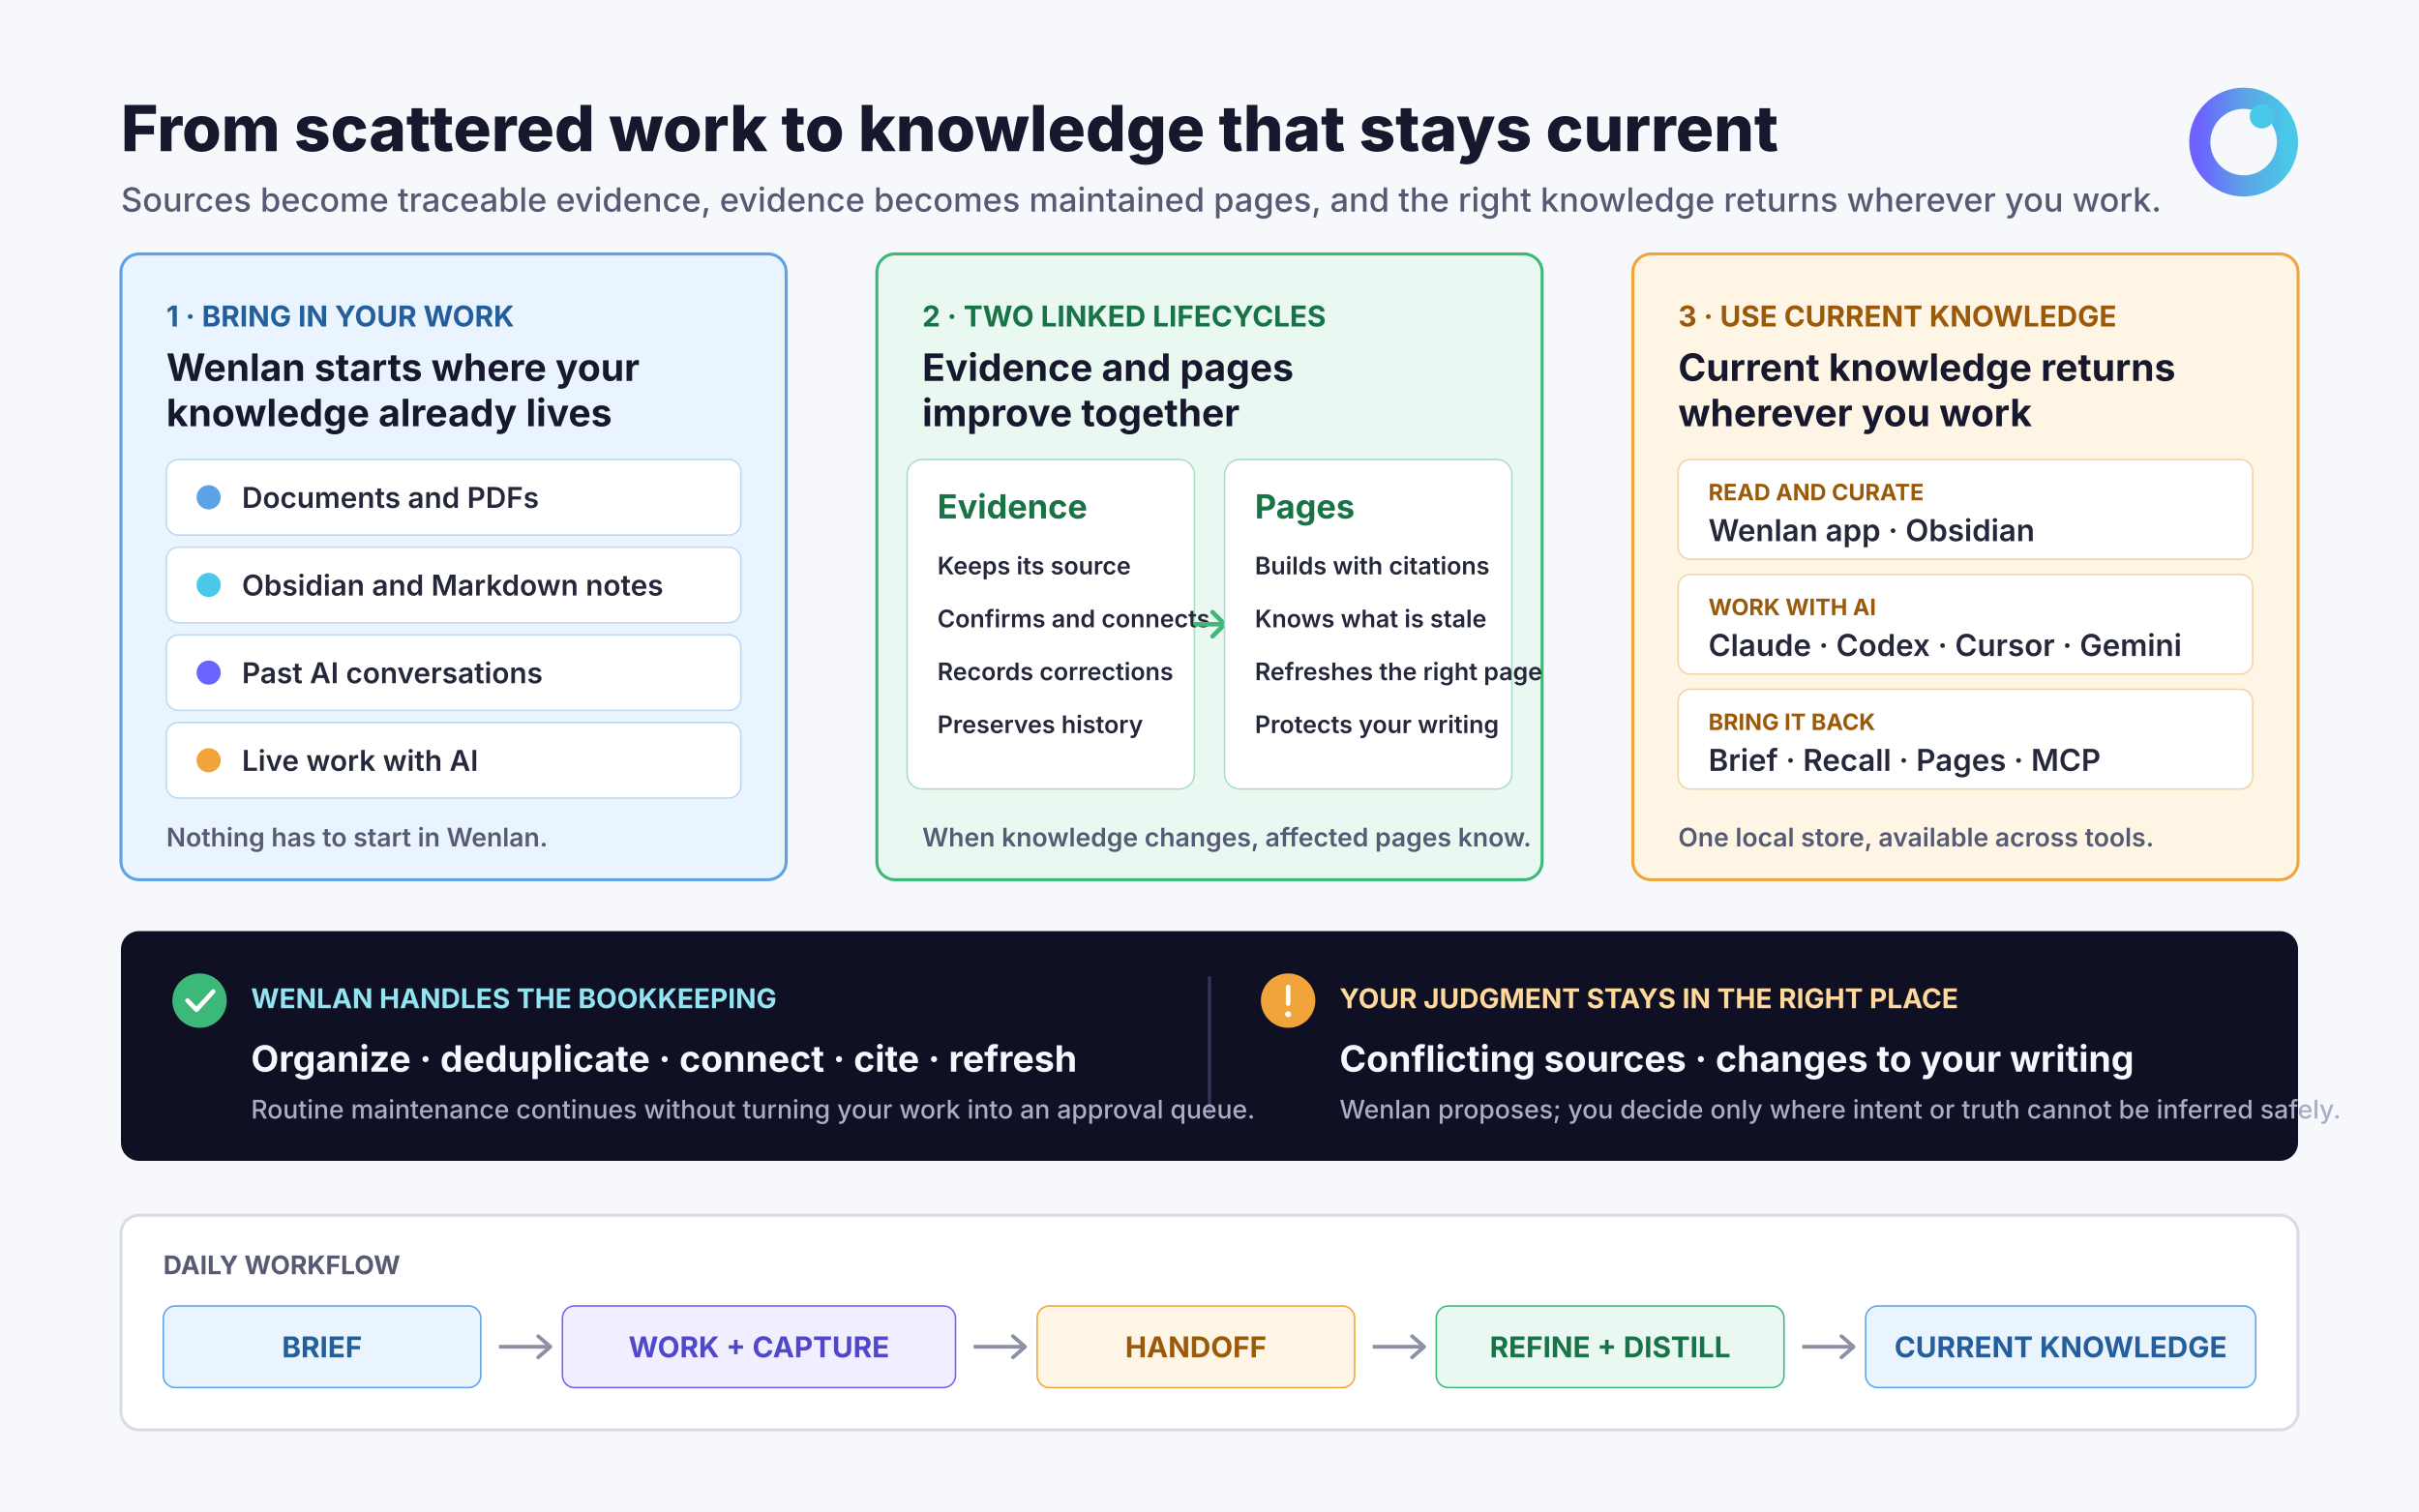
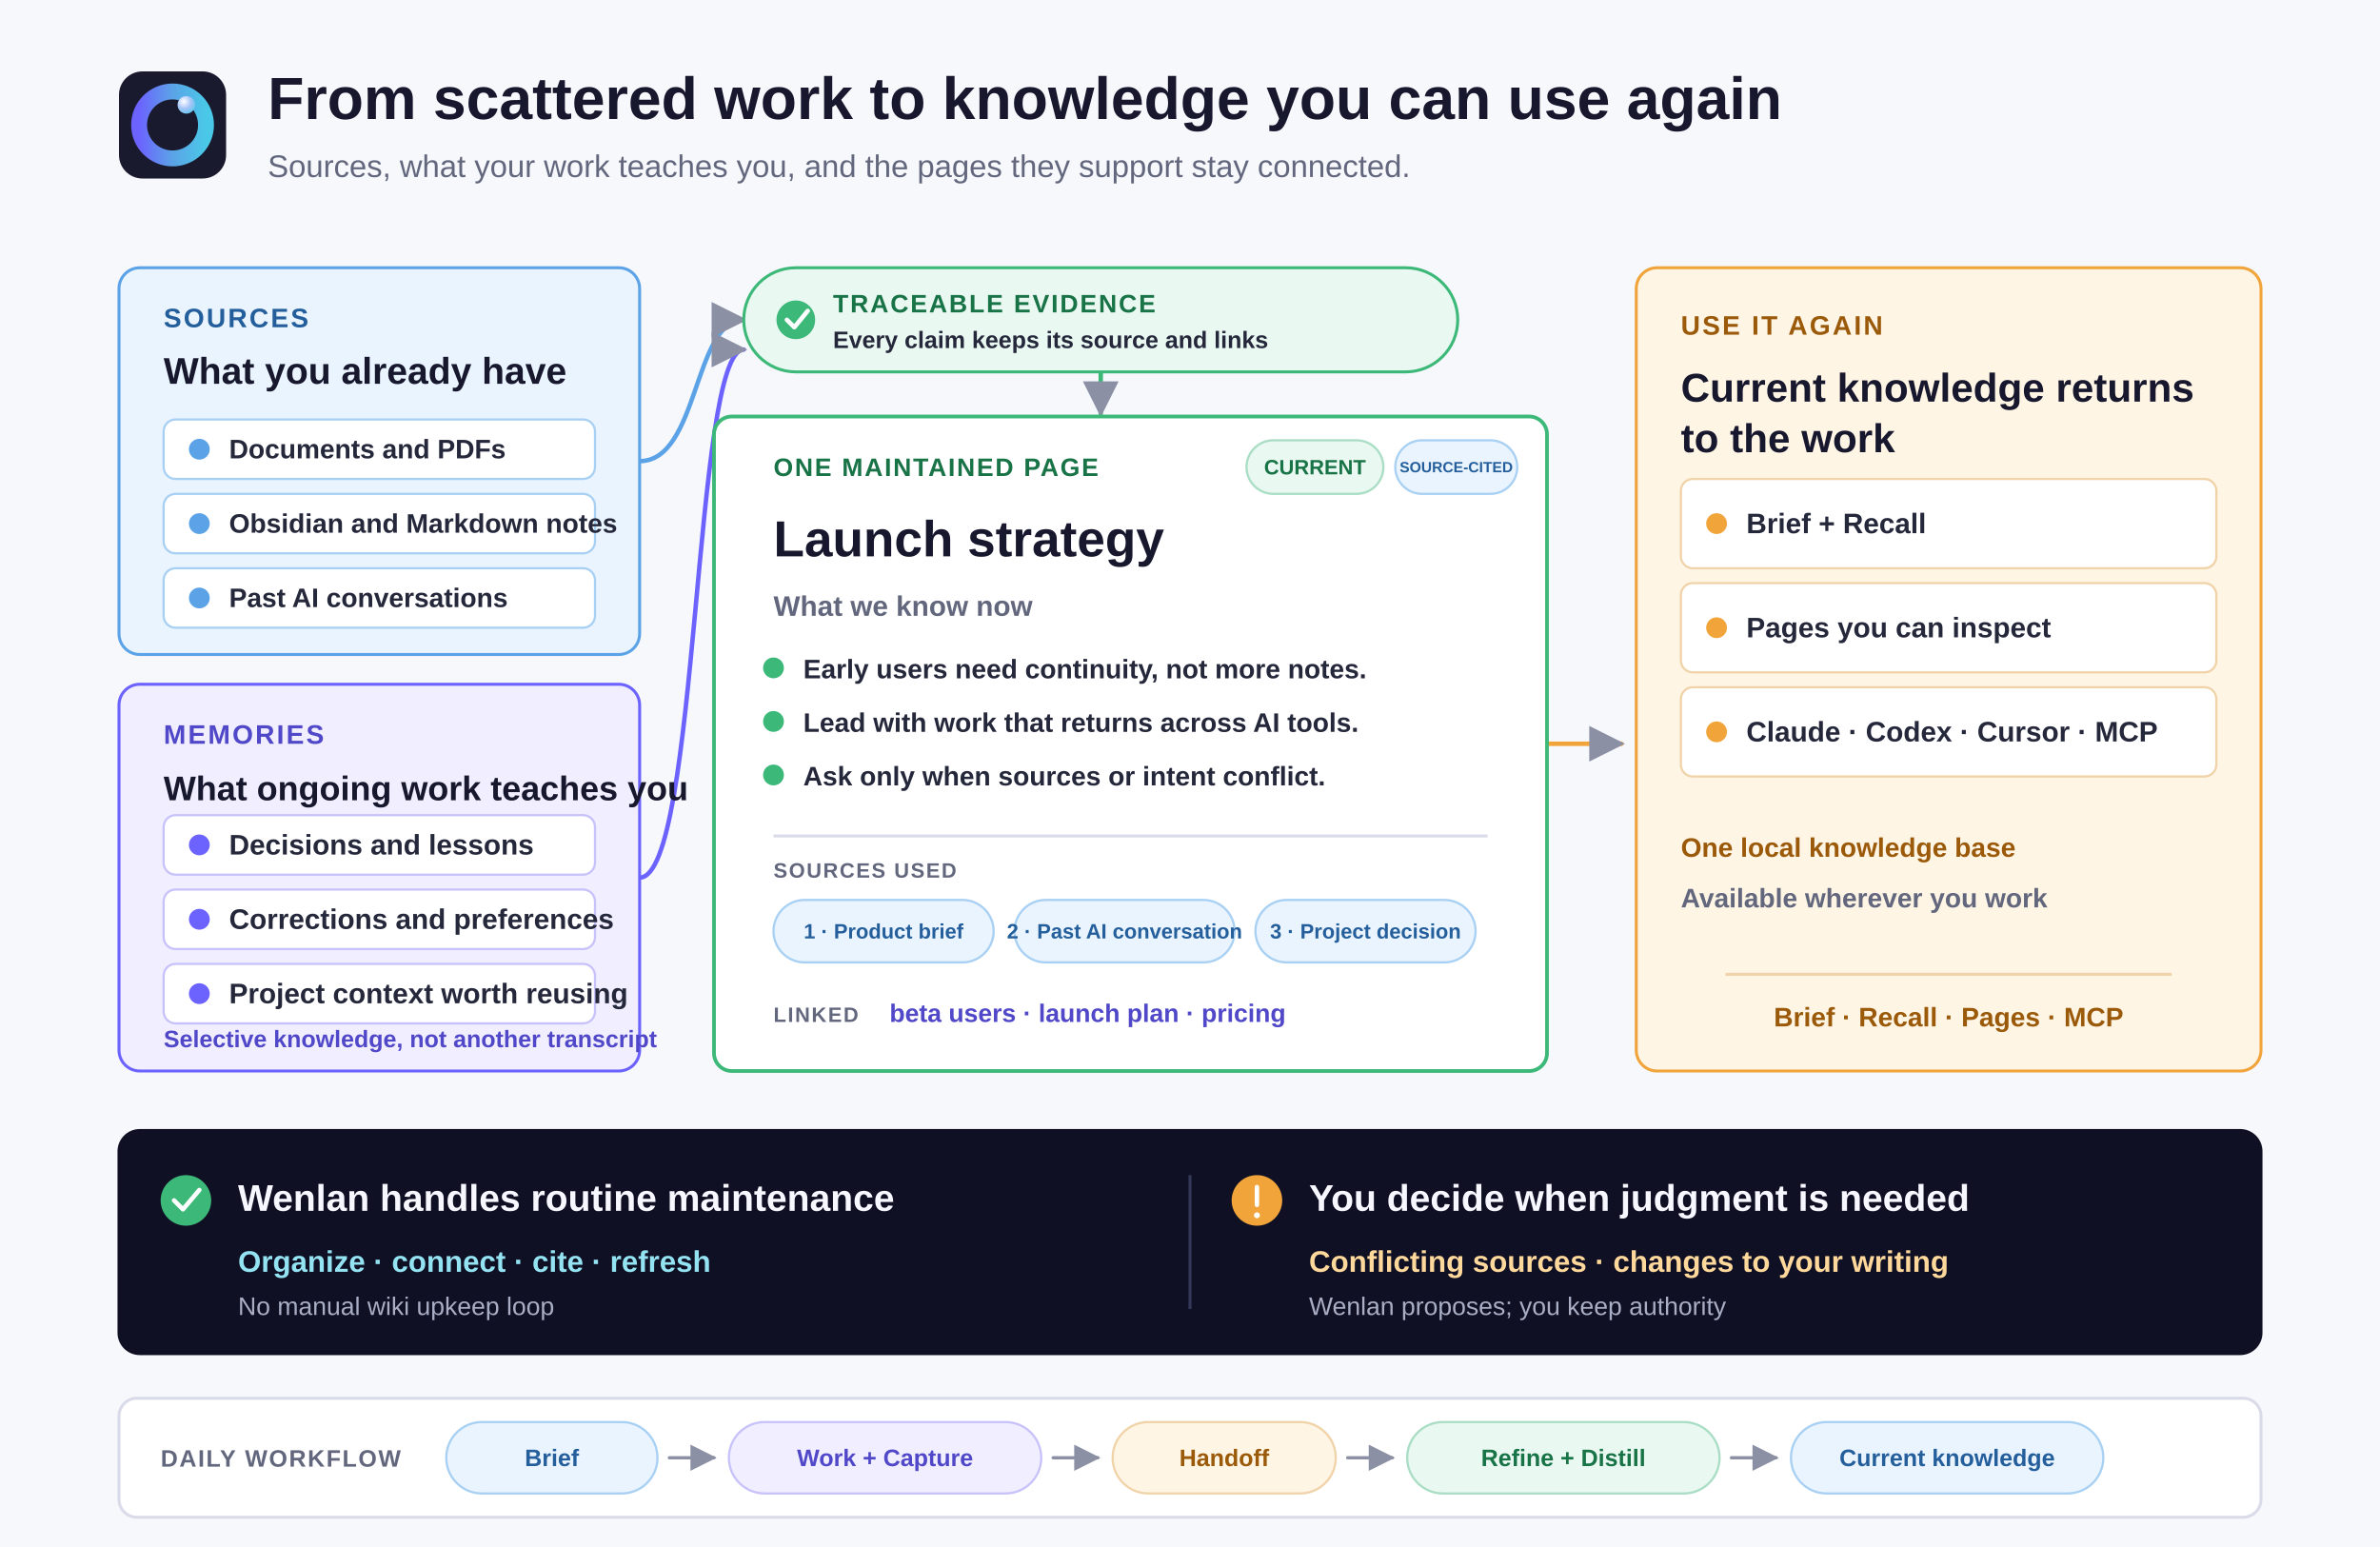
- <svg xmlns="http://www.w3.org/2000/svg" width="1600" height="1000" viewBox="0 0 1600 1000" fill="none" role="img" aria-labelledby="title desc">
-   <rect width="1600" height="1000" fill="#F7F8FC" />
-   <g transform="translate(80 58)">
-     <g transform="translate(1368 0)">
-       <circle cx="36" cy="36" r="29" stroke="url(#brandRing)" stroke-width="14" />
-       <circle cx="48" cy="19" r="8" fill="#4AC8E8" />
-     </g>
-     <text x="0" y="42" fill="#17182E" font-family="Inter, ui-sans-serif, system-ui, -apple-system, BlinkMacSystemFont, 'Segoe UI', sans-serif" font-size="42" font-weight="760" letter-spacing="0">From scattered work to knowledge that stays current</text>
-     <text x="0" y="82" fill="#565B73" font-family="Inter, ui-sans-serif, system-ui, -apple-system, BlinkMacSystemFont, 'Segoe UI', sans-serif" font-size="22" font-weight="500" letter-spacing="0">Sources become traceable evidence, evidence becomes maintained pages, and the right knowledge returns wherever you work.</text>
+ <svg xmlns="http://www.w3.org/2000/svg" width="1600" height="1040" viewBox="0 0 1600 1040" fill="none" role="img" aria-labelledby="title desc">
+   <rect width="1600" height="1040" fill="#F7F8FC" />
+   <g transform="translate(80 48) scale(0.140625)">
+     <rect width="512" height="512" rx="112" fill="#1A1A2E" />
+     <circle cx="256" cy="256" r="160" fill="none" stroke="url(#overview-en-desktop-ring)" stroke-width="76" />
+     <circle cx="322" cy="160" r="42" fill="url(#overview-en-desktop-orb)" />
  </g>
-   <g transform="translate(80 168)">
-     <rect width="440" height="414" rx="12" fill="#EAF4FF" stroke="#5BA3E6" stroke-width="2" />
-     <text x="30" y="48" fill="#245F9C" font-family="Inter, ui-sans-serif, system-ui, -apple-system, BlinkMacSystemFont, 'Segoe UI', sans-serif" font-size="19" font-weight="750" letter-spacing="0">1 · BRING IN YOUR WORK</text>
-     <text x="30" y="84" fill="#17182E" font-family="Inter, ui-sans-serif, system-ui, -apple-system, BlinkMacSystemFont, 'Segoe UI', sans-serif" font-size="25" font-weight="740" letter-spacing="0">Wenlan starts where your</text>
-     <text x="30" y="114" fill="#17182E" font-family="Inter, ui-sans-serif, system-ui, -apple-system, BlinkMacSystemFont, 'Segoe UI', sans-serif" font-size="25" font-weight="740" letter-spacing="0">knowledge already lives</text>
-     <g transform="translate(30 136)">
-       <rect width="380" height="50" rx="8" fill="#FFFFFF" stroke="#B9D9F5" />
-       <circle cx="28" cy="25" r="8" fill="#5BA3E6" />
-       <text x="50" y="32" fill="#25283B" font-family="Inter, ui-sans-serif, system-ui, -apple-system, BlinkMacSystemFont, 'Segoe UI', sans-serif" font-size="19" font-weight="620" letter-spacing="0">Documents and PDFs</text>
-     </g>
-     <g transform="translate(30 194)">
-       <rect width="380" height="50" rx="8" fill="#FFFFFF" stroke="#B9D9F5" />
-       <circle cx="28" cy="25" r="8" fill="#4AC8E8" />
-       <text x="50" y="32" fill="#25283B" font-family="Inter, ui-sans-serif, system-ui, -apple-system, BlinkMacSystemFont, 'Segoe UI', sans-serif" font-size="19" font-weight="620" letter-spacing="0">Obsidian and Markdown notes</text>
-     </g>
-     <g transform="translate(30 252)">
-       <rect width="380" height="50" rx="8" fill="#FFFFFF" stroke="#B9D9F5" />
-       <circle cx="28" cy="25" r="8" fill="#6C63FF" />
-       <text x="50" y="32" fill="#25283B" font-family="Inter, ui-sans-serif, system-ui, -apple-system, BlinkMacSystemFont, 'Segoe UI', sans-serif" font-size="19" font-weight="620" letter-spacing="0">Past AI conversations</text>
-     </g>
-     <g transform="translate(30 310)">
-       <rect width="380" height="50" rx="8" fill="#FFFFFF" stroke="#B9D9F5" />
-       <circle cx="28" cy="25" r="8" fill="#F0A43A" />
-       <text x="50" y="32" fill="#25283B" font-family="Inter, ui-sans-serif, system-ui, -apple-system, BlinkMacSystemFont, 'Segoe UI', sans-serif" font-size="19" font-weight="620" letter-spacing="0">Live work with AI</text>
-     </g>
-     <text x="30" y="392" fill="#565B73" font-family="Inter, ui-sans-serif, system-ui, -apple-system, BlinkMacSystemFont, 'Segoe UI', sans-serif" font-size="17" font-weight="560" letter-spacing="0">Nothing has to start in Wenlan.</text>
-   </g>
-   <g transform="translate(580 168)">
-     <rect width="440" height="414" rx="12" fill="#EAF8F2" stroke="#3CB878" stroke-width="2" />
-     <text x="30" y="48" fill="#187347" font-family="Inter, ui-sans-serif, system-ui, -apple-system, BlinkMacSystemFont, 'Segoe UI', sans-serif" font-size="19" font-weight="750" letter-spacing="0">2 · TWO LINKED LIFECYCLES</text>
-     <text x="30" y="84" fill="#17182E" font-family="Inter, ui-sans-serif, system-ui, -apple-system, BlinkMacSystemFont, 'Segoe UI', sans-serif" font-size="25" font-weight="740" letter-spacing="0">Evidence and pages</text>
-     <text x="30" y="114" fill="#17182E" font-family="Inter, ui-sans-serif, system-ui, -apple-system, BlinkMacSystemFont, 'Segoe UI', sans-serif" font-size="25" font-weight="740" letter-spacing="0">improve together</text>
-     <g transform="translate(20 136)">
-       <rect width="190" height="218" rx="10" fill="#FFFFFF" stroke="#A9DDC4" />
-       <text x="20" y="39" fill="#187347" font-family="Inter, ui-sans-serif, system-ui, -apple-system, BlinkMacSystemFont, 'Segoe UI', sans-serif" font-size="22" font-weight="720" letter-spacing="0">Evidence</text>
-       <text x="20" y="76" fill="#25283B" font-family="Inter, ui-sans-serif, system-ui, -apple-system, BlinkMacSystemFont, 'Segoe UI', sans-serif" font-size="16" font-weight="600" letter-spacing="0">Keeps its source</text>
-       <text x="20" y="111" fill="#25283B" font-family="Inter, ui-sans-serif, system-ui, -apple-system, BlinkMacSystemFont, 'Segoe UI', sans-serif" font-size="16" font-weight="600" letter-spacing="0">Confirms and connects</text>
-       <text x="20" y="146" fill="#25283B" font-family="Inter, ui-sans-serif, system-ui, -apple-system, BlinkMacSystemFont, 'Segoe UI', sans-serif" font-size="16" font-weight="600" letter-spacing="0">Records corrections</text>
-       <text x="20" y="181" fill="#25283B" font-family="Inter, ui-sans-serif, system-ui, -apple-system, BlinkMacSystemFont, 'Segoe UI', sans-serif" font-size="16" font-weight="600" letter-spacing="0">Preserves history</text>
-     </g>
-     <path d="M211 245H228" stroke="#3CB878" stroke-width="3" stroke-linecap="round" />
-     <path d="M222 237L230 245L222 253" stroke="#3CB878" stroke-width="3" stroke-linecap="round" stroke-linejoin="round" />
-     <g transform="translate(230 136)">
-       <rect width="190" height="218" rx="10" fill="#FFFFFF" stroke="#A9DDC4" />
-       <text x="20" y="39" fill="#187347" font-family="Inter, ui-sans-serif, system-ui, -apple-system, BlinkMacSystemFont, 'Segoe UI', sans-serif" font-size="22" font-weight="720" letter-spacing="0">Pages</text>
-       <text x="20" y="76" fill="#25283B" font-family="Inter, ui-sans-serif, system-ui, -apple-system, BlinkMacSystemFont, 'Segoe UI', sans-serif" font-size="16" font-weight="600" letter-spacing="0">Builds with citations</text>
-       <text x="20" y="111" fill="#25283B" font-family="Inter, ui-sans-serif, system-ui, -apple-system, BlinkMacSystemFont, 'Segoe UI', sans-serif" font-size="16" font-weight="600" letter-spacing="0">Knows what is stale</text>
-       <text x="20" y="146" fill="#25283B" font-family="Inter, ui-sans-serif, system-ui, -apple-system, BlinkMacSystemFont, 'Segoe UI', sans-serif" font-size="16" font-weight="600" letter-spacing="0">Refreshes the right page</text>
-       <text x="20" y="181" fill="#25283B" font-family="Inter, ui-sans-serif, system-ui, -apple-system, BlinkMacSystemFont, 'Segoe UI', sans-serif" font-size="16" font-weight="600" letter-spacing="0">Protects your writing</text>
-     </g>
-     <text x="30" y="392" fill="#565B73" font-family="Inter, ui-sans-serif, system-ui, -apple-system, BlinkMacSystemFont, 'Segoe UI', sans-serif" font-size="17" font-weight="560" letter-spacing="0">When knowledge changes, affected pages know.</text>
-   </g>
-   <g transform="translate(1080 168)">
-     <rect width="440" height="414" rx="12" fill="#FFF5E5" stroke="#F0A43A" stroke-width="2" />
-     <text x="30" y="48" fill="#9B5A0A" font-family="Inter, ui-sans-serif, system-ui, -apple-system, BlinkMacSystemFont, 'Segoe UI', sans-serif" font-size="19" font-weight="750" letter-spacing="0">3 · USE CURRENT KNOWLEDGE</text>
-     <text x="30" y="84" fill="#17182E" font-family="Inter, ui-sans-serif, system-ui, -apple-system, BlinkMacSystemFont, 'Segoe UI', sans-serif" font-size="25" font-weight="740" letter-spacing="0">Current knowledge returns</text>
-     <text x="30" y="114" fill="#17182E" font-family="Inter, ui-sans-serif, system-ui, -apple-system, BlinkMacSystemFont, 'Segoe UI', sans-serif" font-size="25" font-weight="740" letter-spacing="0">wherever you work</text>
-     <g transform="translate(30 136)">
-       <rect width="380" height="66" rx="8" fill="#FFFFFF" stroke="#F0D3A8" />
-       <text x="20" y="27" fill="#9B5A0A" font-family="Inter, ui-sans-serif, system-ui, -apple-system, BlinkMacSystemFont, 'Segoe UI', sans-serif" font-size="15" font-weight="720" letter-spacing="0">READ AND CURATE</text>
-       <text x="20" y="54" fill="#25283B" font-family="Inter, ui-sans-serif, system-ui, -apple-system, BlinkMacSystemFont, 'Segoe UI', sans-serif" font-size="20" font-weight="620" letter-spacing="0">Wenlan app · Obsidian</text>
-     </g>
-     <g transform="translate(30 212)">
-       <rect width="380" height="66" rx="8" fill="#FFFFFF" stroke="#F0D3A8" />
-       <text x="20" y="27" fill="#9B5A0A" font-family="Inter, ui-sans-serif, system-ui, -apple-system, BlinkMacSystemFont, 'Segoe UI', sans-serif" font-size="15" font-weight="720" letter-spacing="0">WORK WITH AI</text>
-       <text x="20" y="54" fill="#25283B" font-family="Inter, ui-sans-serif, system-ui, -apple-system, BlinkMacSystemFont, 'Segoe UI', sans-serif" font-size="20" font-weight="620" letter-spacing="0">Claude · Codex · Cursor · Gemini</text>
-     </g>
-     <g transform="translate(30 288)">
-       <rect width="380" height="66" rx="8" fill="#FFFFFF" stroke="#F0D3A8" />
-       <text x="20" y="27" fill="#9B5A0A" font-family="Inter, ui-sans-serif, system-ui, -apple-system, BlinkMacSystemFont, 'Segoe UI', sans-serif" font-size="15" font-weight="720" letter-spacing="0">BRING IT BACK</text>
-       <text x="20" y="54" fill="#25283B" font-family="Inter, ui-sans-serif, system-ui, -apple-system, BlinkMacSystemFont, 'Segoe UI', sans-serif" font-size="20" font-weight="620" letter-spacing="0">Brief · Recall · Pages · MCP</text>
-     </g>
-     <text x="30" y="392" fill="#565B73" font-family="Inter, ui-sans-serif, system-ui, -apple-system, BlinkMacSystemFont, 'Segoe UI', sans-serif" font-size="17" font-weight="560" letter-spacing="0">One local store, available across tools.</text>
-   </g>
-   <g transform="translate(80 616)">
-     <rect width="1440" height="152" rx="12" fill="#101024" />
-     <line x1="720" y1="30" x2="720" y2="122" stroke="#343858" stroke-width="2" />
-     <g transform="translate(34 28)">
-       <circle cx="18" cy="18" r="18" fill="#3CB878" />
-       <path d="M10 18L16 24L27 12" stroke="#FFFFFF" stroke-width="3" stroke-linecap="round" stroke-linejoin="round" />
-       <text x="52" y="23" fill="#93E3F2" font-family="Inter, ui-sans-serif, system-ui, -apple-system, BlinkMacSystemFont, 'Segoe UI', sans-serif" font-size="18" font-weight="750" letter-spacing="0">WENLAN HANDLES THE BOOKKEEPING</text>
-       <text x="52" y="65" fill="#F7F8FF" font-family="Inter, ui-sans-serif, system-ui, -apple-system, BlinkMacSystemFont, 'Segoe UI', sans-serif" font-size="24" font-weight="650" letter-spacing="0">Organize · deduplicate · connect · cite · refresh</text>
-       <text x="52" y="96" fill="#A9AEC5" font-family="Inter, ui-sans-serif, system-ui, -apple-system, BlinkMacSystemFont, 'Segoe UI', sans-serif" font-size="17" font-weight="520" letter-spacing="0">Routine maintenance continues without turning your work into an approval queue.</text>
-     </g>
-     <g transform="translate(754 28)">
-       <circle cx="18" cy="18" r="18" fill="#F0A43A" />
-       <path d="M18 9V20" stroke="#FFFFFF" stroke-width="3" stroke-linecap="round" />
-       <circle cx="18" cy="27" r="2" fill="#FFFFFF" />
-       <text x="52" y="23" fill="#FFD89B" font-family="Inter, ui-sans-serif, system-ui, -apple-system, BlinkMacSystemFont, 'Segoe UI', sans-serif" font-size="18" font-weight="750" letter-spacing="0">YOUR JUDGMENT STAYS IN THE RIGHT PLACE</text>
-       <text x="52" y="65" fill="#F7F8FF" font-family="Inter, ui-sans-serif, system-ui, -apple-system, BlinkMacSystemFont, 'Segoe UI', sans-serif" font-size="24" font-weight="650" letter-spacing="0">Conflicting sources · changes to your writing</text>
-       <text x="52" y="96" fill="#A9AEC5" font-family="Inter, ui-sans-serif, system-ui, -apple-system, BlinkMacSystemFont, 'Segoe UI', sans-serif" font-size="17" font-weight="520" letter-spacing="0">Wenlan proposes; you decide only where intent or truth cannot be inferred safely.</text>
-     </g>
-   </g>
-   <g transform="translate(80 804)">
-     <rect width="1440" height="142" rx="12" fill="#FFFFFF" stroke="#D9DCE8" stroke-width="2" />
-     <text x="28" y="39" fill="#565B73" font-family="Inter, ui-sans-serif, system-ui, -apple-system, BlinkMacSystemFont, 'Segoe UI', sans-serif" font-size="17" font-weight="750" letter-spacing="0">DAILY WORKFLOW</text>
-     <g transform="translate(28 60)">
-       <rect width="210" height="54" rx="8" fill="#EAF4FF" stroke="#5BA3E6" />
-       <text x="105" y="34" fill="#245F9C" font-family="Inter, ui-sans-serif, system-ui, -apple-system, BlinkMacSystemFont, 'Segoe UI', sans-serif" font-size="19" font-weight="720" text-anchor="middle" letter-spacing="0">BRIEF</text>
-     </g>
-     <path d="M250 87H282" stroke="#8B90A4" stroke-width="2.5" />
-     <path d="M276 80L284 87L276 94" stroke="#8B90A4" stroke-width="2.5" stroke-linecap="round" stroke-linejoin="round" />
-     <g transform="translate(292 60)">
-       <rect width="260" height="54" rx="8" fill="#F0EEFF" stroke="#6C63FF" />
-       <text x="130" y="34" fill="#5048C8" font-family="Inter, ui-sans-serif, system-ui, -apple-system, BlinkMacSystemFont, 'Segoe UI', sans-serif" font-size="19" font-weight="720" text-anchor="middle" letter-spacing="0">WORK + CAPTURE</text>
-     </g>
-     <path d="M564 87H596" stroke="#8B90A4" stroke-width="2.5" />
-     <path d="M590 80L598 87L590 94" stroke="#8B90A4" stroke-width="2.5" stroke-linecap="round" stroke-linejoin="round" />
-     <g transform="translate(606 60)">
-       <rect width="210" height="54" rx="8" fill="#FFF5E5" stroke="#F0A43A" />
-       <text x="105" y="34" fill="#9B5A0A" font-family="Inter, ui-sans-serif, system-ui, -apple-system, BlinkMacSystemFont, 'Segoe UI', sans-serif" font-size="19" font-weight="720" text-anchor="middle" letter-spacing="0">HANDOFF</text>
-     </g>
-     <path d="M828 87H860" stroke="#8B90A4" stroke-width="2.5" />
-     <path d="M854 80L862 87L854 94" stroke="#8B90A4" stroke-width="2.5" stroke-linecap="round" stroke-linejoin="round" />
-     <g transform="translate(870 60)">
-       <rect width="230" height="54" rx="8" fill="#EAF8F2" stroke="#3CB878" />
-       <text x="115" y="34" fill="#187347" font-family="Inter, ui-sans-serif, system-ui, -apple-system, BlinkMacSystemFont, 'Segoe UI', sans-serif" font-size="19" font-weight="720" text-anchor="middle" letter-spacing="0">REFINE + DISTILL</text>
-     </g>
-     <path d="M1112 87H1144" stroke="#8B90A4" stroke-width="2.5" />
-     <path d="M1138 80L1146 87L1138 94" stroke="#8B90A4" stroke-width="2.5" stroke-linecap="round" stroke-linejoin="round" />
-     <g transform="translate(1154 60)">
-       <rect width="258" height="54" rx="8" fill="#EAF4FF" stroke="#5BA3E6" />
-       <text x="129" y="34" fill="#245F9C" font-family="Inter, ui-sans-serif, system-ui, -apple-system, BlinkMacSystemFont, 'Segoe UI', sans-serif" font-size="19" font-weight="720" text-anchor="middle" letter-spacing="0">CURRENT KNOWLEDGE</text>
-     </g>
-   </g>
+   <text x="180" y="80" fill="#17182E" font-family="Arial, &quot;Helvetica Neue&quot;, sans-serif" font-size="40" font-weight="740" text-anchor="start" letter-spacing="0">From scattered work to knowledge you can use again</text>
+   <text x="180" y="119" fill="#62677D" font-family="Arial, &quot;Helvetica Neue&quot;, sans-serif" font-size="21" font-weight="520" text-anchor="start" letter-spacing="0">Sources, what your work teaches you, and the pages they support stay connected.</text>
+   <path d="M 430 310 C 470 310 466 215 500 215" fill="none" stroke="#5BA3E6" stroke-width="3" stroke-linecap="round" stroke-linejoin="round" marker-end="url(#overview-en-desktop-arrow)" />
+   <path d="M 430 590 C 470 590 466 235 500 235" fill="none" stroke="#6C63FF" stroke-width="3" stroke-linecap="round" stroke-linejoin="round" marker-end="url(#overview-en-desktop-arrow)" />
+   <path d="M 740 250 V 278" fill="none" stroke="#3CB878" stroke-width="3" stroke-linecap="round" stroke-linejoin="round" marker-end="url(#overview-en-desktop-arrow)" />
+   <path d="M 1040 500 H 1090" fill="none" stroke="#F0A43A" stroke-width="3" stroke-linecap="round" stroke-linejoin="round" marker-end="url(#overview-en-desktop-arrow)" />
+   <rect x="80" y="180" width="350" height="260" rx="14" fill="#EAF4FF" stroke="#5BA3E6" stroke-width="2" />
+   <text x="110" y="220" fill="#245F9C" font-family="Arial, &quot;Helvetica Neue&quot;, sans-serif" font-size="18" font-weight="760" text-anchor="start" letter-spacing="1.4">SOURCES</text>
+   <text x="110" y="258" fill="#17182E" font-family="Arial, &quot;Helvetica Neue&quot;, sans-serif" font-size="25" font-weight="700" text-anchor="start" letter-spacing="0">What you already have</text>
+   <rect x="110" y="282" width="290" height="40" rx="8" fill="#FFFFFF" stroke="#A8D0F3" stroke-width="1.5" />
+   <circle cx="134" cy="302" r="7" fill="#5BA3E6" />
+   <text x="154" y="308.12" fill="#25283B" font-family="Arial, &quot;Helvetica Neue&quot;, sans-serif" font-size="18" font-weight="620" text-anchor="start" letter-spacing="0">Documents and PDFs</text>
+   <rect x="110" y="332" width="290" height="40" rx="8" fill="#FFFFFF" stroke="#A8D0F3" stroke-width="1.5" />
+   <circle cx="134" cy="352" r="7" fill="#5BA3E6" />
+   <text x="154" y="358.12" fill="#25283B" font-family="Arial, &quot;Helvetica Neue&quot;, sans-serif" font-size="18" font-weight="620" text-anchor="start" letter-spacing="0">Obsidian and Markdown notes</text>
+   <rect x="110" y="382" width="290" height="40" rx="8" fill="#FFFFFF" stroke="#A8D0F3" stroke-width="1.5" />
+   <circle cx="134" cy="402" r="7" fill="#5BA3E6" />
+   <text x="154" y="408.12" fill="#25283B" font-family="Arial, &quot;Helvetica Neue&quot;, sans-serif" font-size="18" font-weight="620" text-anchor="start" letter-spacing="0">Past AI conversations</text>
+   <rect x="80" y="460" width="350" height="260" rx="14" fill="#F0EEFF" stroke="#6C63FF" stroke-width="2" />
+   <text x="110" y="500" fill="#5048C8" font-family="Arial, &quot;Helvetica Neue&quot;, sans-serif" font-size="18" font-weight="760" text-anchor="start" letter-spacing="1.4">MEMORIES</text>
+   <text x="110" y="538" fill="#17182E" font-family="Arial, &quot;Helvetica Neue&quot;, sans-serif" font-size="23" font-weight="700" text-anchor="start" letter-spacing="0">What ongoing work teaches you</text>
+   <rect x="110" y="548" width="290" height="40" rx="8" fill="#FFFFFF" stroke="#C8C2FA" stroke-width="1.5" />
+   <circle cx="134" cy="568" r="7" fill="#6C63FF" />
+   <text x="154" y="574.46" fill="#25283B" font-family="Arial, &quot;Helvetica Neue&quot;, sans-serif" font-size="19" font-weight="620" text-anchor="start" letter-spacing="0">Decisions and lessons</text>
+   <rect x="110" y="598" width="290" height="40" rx="8" fill="#FFFFFF" stroke="#C8C2FA" stroke-width="1.5" />
+   <circle cx="134" cy="618" r="7" fill="#6C63FF" />
+   <text x="154" y="624.46" fill="#25283B" font-family="Arial, &quot;Helvetica Neue&quot;, sans-serif" font-size="19" font-weight="620" text-anchor="start" letter-spacing="0">Corrections and preferences</text>
+   <rect x="110" y="648" width="290" height="40" rx="8" fill="#FFFFFF" stroke="#C8C2FA" stroke-width="1.5" />
+   <circle cx="134" cy="668" r="7" fill="#6C63FF" />
+   <text x="154" y="674.46" fill="#25283B" font-family="Arial, &quot;Helvetica Neue&quot;, sans-serif" font-size="19" font-weight="620" text-anchor="start" letter-spacing="0">Project context worth reusing</text>
+   <text x="110" y="704" fill="#5048C8" font-family="Arial, &quot;Helvetica Neue&quot;, sans-serif" font-size="16" font-weight="600" text-anchor="start" letter-spacing="0">Selective knowledge, not another transcript</text>
+   <rect x="500" y="180" width="480" height="70" rx="35" fill="#EAF8F2" stroke="#3CB878" stroke-width="2" />
+   <circle cx="535" cy="215" r="13" fill="#3CB878" />
+   <path d="M529 215L534 220L543 209" fill="none" stroke="#FFFFFF" stroke-width="3" stroke-linecap="round" stroke-linejoin="round" />
+   <text x="560" y="210" fill="#187347" font-family="Arial, &quot;Helvetica Neue&quot;, sans-serif" font-size="17" font-weight="760" text-anchor="start" letter-spacing="1.2">TRACEABLE EVIDENCE</text>
+   <text x="560" y="234" fill="#25283B" font-family="Arial, &quot;Helvetica Neue&quot;, sans-serif" font-size="16" font-weight="560" text-anchor="start" letter-spacing="0">Every claim keeps its source and links</text>
+   <rect x="480" y="280" width="560" height="440" rx="12" fill="#FFFFFF" stroke="#3CB878" stroke-width="2.5" />
+   <text x="520" y="320" fill="#187347" font-family="Arial, &quot;Helvetica Neue&quot;, sans-serif" font-size="17" font-weight="760" text-anchor="start" letter-spacing="1.1">ONE MAINTAINED PAGE</text>
+   <rect x="838" y="296" width="92" height="36" rx="18" fill="#EAF8F2" stroke="#A9DDC4" stroke-width="1.5" />
+   <text x="884" y="318.9" fill="#187347" font-family="Arial, &quot;Helvetica Neue&quot;, sans-serif" font-size="14" font-weight="720" text-anchor="middle" letter-spacing="0">CURRENT</text>
+   <rect x="938" y="296" width="82" height="36" rx="18" fill="#EAF4FF" stroke="#A8D0F3" stroke-width="1.5" />
+   <text x="979" y="317.5" fill="#245F9C" font-family="Arial, &quot;Helvetica Neue&quot;, sans-serif" font-size="10" font-weight="720" text-anchor="middle" letter-spacing="0">SOURCE-CITED</text>
+   <text x="520" y="374" fill="#17182E" font-family="Arial, &quot;Helvetica Neue&quot;, sans-serif" font-size="34" font-weight="740" text-anchor="start" letter-spacing="0">Launch strategy</text>
+   <text x="520" y="414" fill="#62677D" font-family="Arial, &quot;Helvetica Neue&quot;, sans-serif" font-size="19" font-weight="700" text-anchor="start" letter-spacing="0">What we know now</text>
+   <circle cx="520" cy="449" r="7" fill="#3CB878" />
+   <text x="540" y="456" fill="#25283B" font-family="Arial, &quot;Helvetica Neue&quot;, sans-serif" font-size="18" font-weight="570" text-anchor="start" letter-spacing="0">Early users need continuity, not more notes.</text>
+   <circle cx="520" cy="485" r="7" fill="#3CB878" />
+   <text x="540" y="492" fill="#25283B" font-family="Arial, &quot;Helvetica Neue&quot;, sans-serif" font-size="18" font-weight="570" text-anchor="start" letter-spacing="0">Lead with work that returns across AI tools.</text>
+   <circle cx="520" cy="521" r="7" fill="#3CB878" />
+   <text x="540" y="528" fill="#25283B" font-family="Arial, &quot;Helvetica Neue&quot;, sans-serif" font-size="18" font-weight="570" text-anchor="start" letter-spacing="0">Ask only when sources or intent conflict.</text>
+   <line x1="520" y1="562" x2="1000" y2="562" stroke="#D9DCE8" stroke-width="2" />
+   <text x="520" y="590" fill="#62677D" font-family="Arial, &quot;Helvetica Neue&quot;, sans-serif" font-size="14" font-weight="760" text-anchor="start" letter-spacing="1">SOURCES USED</text>
+   <rect x="520" y="605" width="148" height="42" rx="21" fill="#EAF4FF" stroke="#A8D0F3" stroke-width="1.5" />
+   <text x="594" y="630.9" fill="#245F9C" font-family="Arial, &quot;Helvetica Neue&quot;, sans-serif" font-size="14" font-weight="720" text-anchor="middle" letter-spacing="0">1 · Product brief</text>
+   <rect x="682" y="605" width="148" height="42" rx="21" fill="#EAF4FF" stroke="#A8D0F3" stroke-width="1.5" />
+   <text x="756" y="630.9" fill="#245F9C" font-family="Arial, &quot;Helvetica Neue&quot;, sans-serif" font-size="14" font-weight="720" text-anchor="middle" letter-spacing="0">2 · Past AI conversation</text>
+   <rect x="844" y="605" width="148" height="42" rx="21" fill="#EAF4FF" stroke="#A8D0F3" stroke-width="1.5" />
+   <text x="918" y="630.9" fill="#245F9C" font-family="Arial, &quot;Helvetica Neue&quot;, sans-serif" font-size="14" font-weight="720" text-anchor="middle" letter-spacing="0">3 · Project decision</text>
+   <text x="520" y="687" fill="#62677D" font-family="Arial, &quot;Helvetica Neue&quot;, sans-serif" font-size="14" font-weight="760" text-anchor="start" letter-spacing="1">LINKED</text>
+   <text x="598" y="687" fill="#5048C8" font-family="Arial, &quot;Helvetica Neue&quot;, sans-serif" font-size="17" font-weight="600" text-anchor="start" letter-spacing="0">beta users · launch plan · pricing</text>
+   <rect x="1100" y="180" width="420" height="540" rx="14" fill="#FFF5E5" stroke="#F0A43A" stroke-width="2" />
+   <text x="1130" y="225" fill="#9B5A0A" font-family="Arial, &quot;Helvetica Neue&quot;, sans-serif" font-size="18" font-weight="760" text-anchor="start" letter-spacing="1.4">USE IT AGAIN</text>
+   <text x="1130" y="270" fill="#17182E" font-family="Arial, &quot;Helvetica Neue&quot;, sans-serif" font-size="27" font-weight="720" text-anchor="start" letter-spacing="0">Current knowledge returns</text>
+   <text x="1130" y="304" fill="#17182E" font-family="Arial, &quot;Helvetica Neue&quot;, sans-serif" font-size="27" font-weight="720" text-anchor="start" letter-spacing="0">to the work</text>
+   <rect x="1130" y="322" width="360" height="60" rx="8" fill="#FFFFFF" stroke="#F0D3A8" stroke-width="1.5" />
+   <circle cx="1154" cy="352" r="7" fill="#F0A43A" />
+   <text x="1174" y="358.46" fill="#25283B" font-family="Arial, &quot;Helvetica Neue&quot;, sans-serif" font-size="19" font-weight="620" text-anchor="start" letter-spacing="0">Brief + Recall</text>
+   <rect x="1130" y="392" width="360" height="60" rx="8" fill="#FFFFFF" stroke="#F0D3A8" stroke-width="1.5" />
+   <circle cx="1154" cy="422" r="7" fill="#F0A43A" />
+   <text x="1174" y="428.46" fill="#25283B" font-family="Arial, &quot;Helvetica Neue&quot;, sans-serif" font-size="19" font-weight="620" text-anchor="start" letter-spacing="0">Pages you can inspect</text>
+   <rect x="1130" y="462" width="360" height="60" rx="8" fill="#FFFFFF" stroke="#F0D3A8" stroke-width="1.5" />
+   <circle cx="1154" cy="492" r="7" fill="#F0A43A" />
+   <text x="1174" y="498.46" fill="#25283B" font-family="Arial, &quot;Helvetica Neue&quot;, sans-serif" font-size="19" font-weight="620" text-anchor="start" letter-spacing="0">Claude · Codex · Cursor · MCP</text>
+   <text x="1130" y="576" fill="#9B5A0A" font-family="Arial, &quot;Helvetica Neue&quot;, sans-serif" font-size="18" font-weight="650" text-anchor="start" letter-spacing="0">One local knowledge base</text>
+   <text x="1130" y="610" fill="#62677D" font-family="Arial, &quot;Helvetica Neue&quot;, sans-serif" font-size="18" font-weight="560" text-anchor="start" letter-spacing="0">Available wherever you work</text>
+   <path d="M1160 655H1460" stroke="#F0D3A8" stroke-width="2" />
+   <text x="1310" y="690" fill="#9B5A0A" font-family="Arial, &quot;Helvetica Neue&quot;, sans-serif" font-size="18" font-weight="700" text-anchor="middle" letter-spacing="0">Brief · Recall · Pages · MCP</text>
+   <rect x="80" y="760" width="1440" height="150" rx="14" fill="#101024" stroke="#101024" stroke-width="2" />
+   <line x1="800" y1="790" x2="800" y2="880" stroke="#343858" stroke-width="2" />
+   <circle cx="125" cy="807" r="17" fill="#3CB878" />
+   <path d="M117 807L123 813L134 800" fill="none" stroke="#FFFFFF" stroke-width="3" stroke-linecap="round" stroke-linejoin="round" />
+   <text x="160" y="814" fill="#F7F8FF" font-family="Arial, &quot;Helvetica Neue&quot;, sans-serif" font-size="25" font-weight="700" text-anchor="start" letter-spacing="0">Wenlan handles routine maintenance</text>
+   <text x="160" y="855" fill="#93E3F2" font-family="Arial, &quot;Helvetica Neue&quot;, sans-serif" font-size="20" font-weight="600" text-anchor="start" letter-spacing="0">Organize · connect · cite · refresh</text>
+   <text x="160" y="884" fill="#A9AEC5" font-family="Arial, &quot;Helvetica Neue&quot;, sans-serif" font-size="17" font-weight="520" text-anchor="start" letter-spacing="0">No manual wiki upkeep loop</text>
+   <circle cx="845" cy="807" r="17" fill="#F0A43A" />
+   <path d="M845 798V810" stroke="#FFFFFF" stroke-width="3" stroke-linecap="round" />
+   <circle cx="845" cy="817" r="2" fill="#FFFFFF" />
+   <text x="880" y="814" fill="#F7F8FF" font-family="Arial, &quot;Helvetica Neue&quot;, sans-serif" font-size="25" font-weight="700" text-anchor="start" letter-spacing="0">You decide when judgment is needed</text>
+   <text x="880" y="855" fill="#FFD89B" font-family="Arial, &quot;Helvetica Neue&quot;, sans-serif" font-size="20" font-weight="600" text-anchor="start" letter-spacing="0">Conflicting sources · changes to your writing</text>
+   <text x="880" y="884" fill="#A9AEC5" font-family="Arial, &quot;Helvetica Neue&quot;, sans-serif" font-size="17" font-weight="520" text-anchor="start" letter-spacing="0">Wenlan proposes; you keep authority</text>
+   <rect x="80" y="940" width="1440" height="80" rx="12" fill="#FFFFFF" stroke="#D9DCE8" stroke-width="2" />
+   <text x="108" y="986" fill="#62677D" font-family="Arial, &quot;Helvetica Neue&quot;, sans-serif" font-size="16" font-weight="760" text-anchor="start" letter-spacing="1">DAILY WORKFLOW</text>
+   <rect x="300" y="956" width="142" height="48" rx="24" fill="#EAF4FF" stroke="#A8D0F3" stroke-width="1.5" />
+   <text x="371" y="985.6" fill="#245F9C" font-family="Arial, &quot;Helvetica Neue&quot;, sans-serif" font-size="16" font-weight="720" text-anchor="middle" letter-spacing="0">Brief</text>
+   <path d="M 450 980 H 480" fill="none" stroke="#8B90A4" stroke-width="2.2" stroke-linecap="round" stroke-linejoin="round" marker-end="url(#overview-en-desktop-arrow)" />
+   <rect x="490" y="956" width="210" height="48" rx="24" fill="#F0EEFF" stroke="#C8C2FA" stroke-width="1.5" />
+   <text x="595" y="985.6" fill="#5048C8" font-family="Arial, &quot;Helvetica Neue&quot;, sans-serif" font-size="16" font-weight="720" text-anchor="middle" letter-spacing="0">Work + Capture</text>
+   <path d="M 708 980 H 738" fill="none" stroke="#8B90A4" stroke-width="2.2" stroke-linecap="round" stroke-linejoin="round" marker-end="url(#overview-en-desktop-arrow)" />
+   <rect x="748" y="956" width="150" height="48" rx="24" fill="#FFF5E5" stroke="#F0D3A8" stroke-width="1.5" />
+   <text x="823" y="985.6" fill="#9B5A0A" font-family="Arial, &quot;Helvetica Neue&quot;, sans-serif" font-size="16" font-weight="720" text-anchor="middle" letter-spacing="0">Handoff</text>
+   <path d="M 906 980 H 936" fill="none" stroke="#8B90A4" stroke-width="2.2" stroke-linecap="round" stroke-linejoin="round" marker-end="url(#overview-en-desktop-arrow)" />
+   <rect x="946" y="956" width="210" height="48" rx="24" fill="#EAF8F2" stroke="#A9DDC4" stroke-width="1.5" />
+   <text x="1051" y="985.6" fill="#187347" font-family="Arial, &quot;Helvetica Neue&quot;, sans-serif" font-size="16" font-weight="720" text-anchor="middle" letter-spacing="0">Refine + Distill</text>
+   <path d="M 1164 980 H 1194" fill="none" stroke="#8B90A4" stroke-width="2.2" stroke-linecap="round" stroke-linejoin="round" marker-end="url(#overview-en-desktop-arrow)" />
+   <rect x="1204" y="956" width="210" height="48" rx="24" fill="#EAF4FF" stroke="#A8D0F3" stroke-width="1.5" />
+   <text x="1309" y="985.6" fill="#245F9C" font-family="Arial, &quot;Helvetica Neue&quot;, sans-serif" font-size="16" font-weight="720" text-anchor="middle" letter-spacing="0">Current knowledge</text>
  <defs>
-     <linearGradient id="brandRing" x1="7" y1="36" x2="65" y2="36" gradientUnits="userSpaceOnUse">
+     <linearGradient id="overview-en-desktop-ring" x1="96" y1="256" x2="416" y2="256" gradientUnits="userSpaceOnUse">
      <stop stop-color="#6C63FF" />
      <stop offset="0.5" stop-color="#5BA3E6" />
      <stop offset="1" stop-color="#4AC8E8" />
    </linearGradient>
+     <radialGradient id="overview-en-desktop-orb" cx="0" cy="0" r="1" gradientUnits="userSpaceOnUse" gradientTransform="translate(310 144) rotate(52.125) scale(76.0263)">
+       <stop stop-color="#FFFFFF" />
+       <stop offset="0.45" stop-color="#A5C4F7" />
+       <stop offset="1" stop-color="#4AC8E8" />
+     </radialGradient>
+     <marker id="overview-en-desktop-arrow" viewBox="0 0 10 10" refX="9" refY="5" markerWidth="8" markerHeight="8" orient="auto-start-reverse">
+       <path d="M 0 0 L 10 5 L 0 10 z" fill="#8B90A4" />
+     </marker>
  </defs>
</svg>
